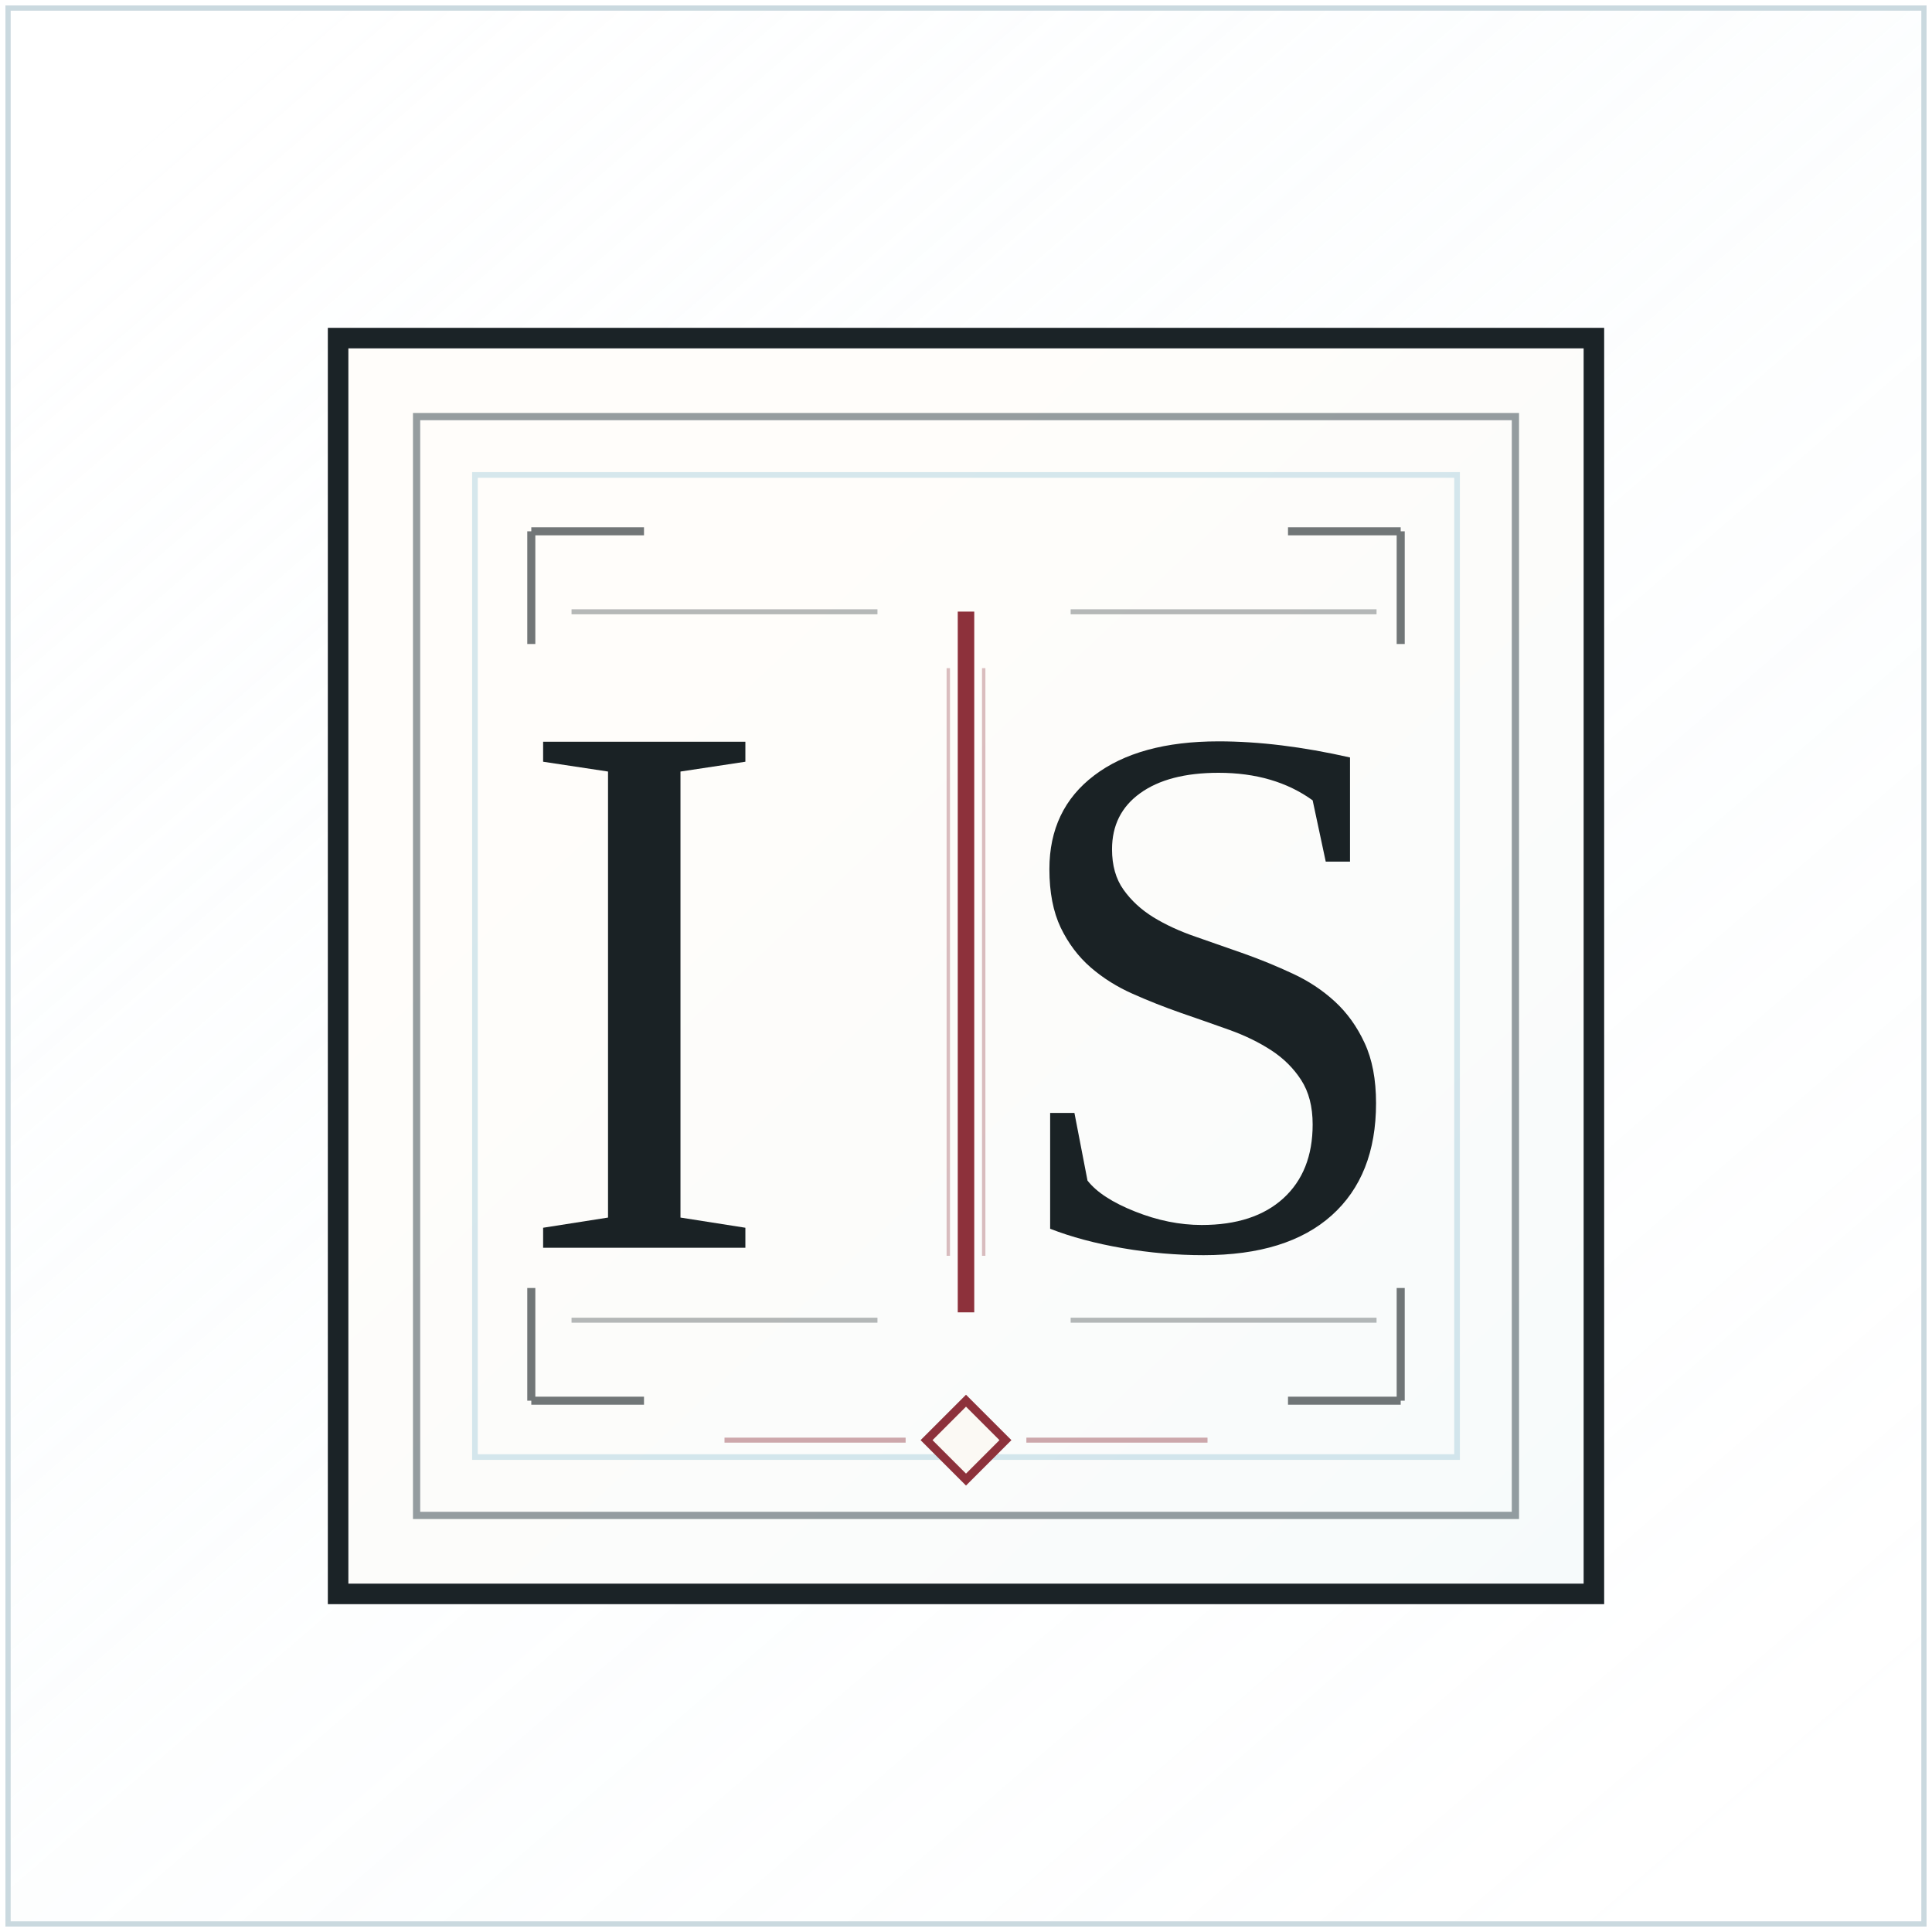
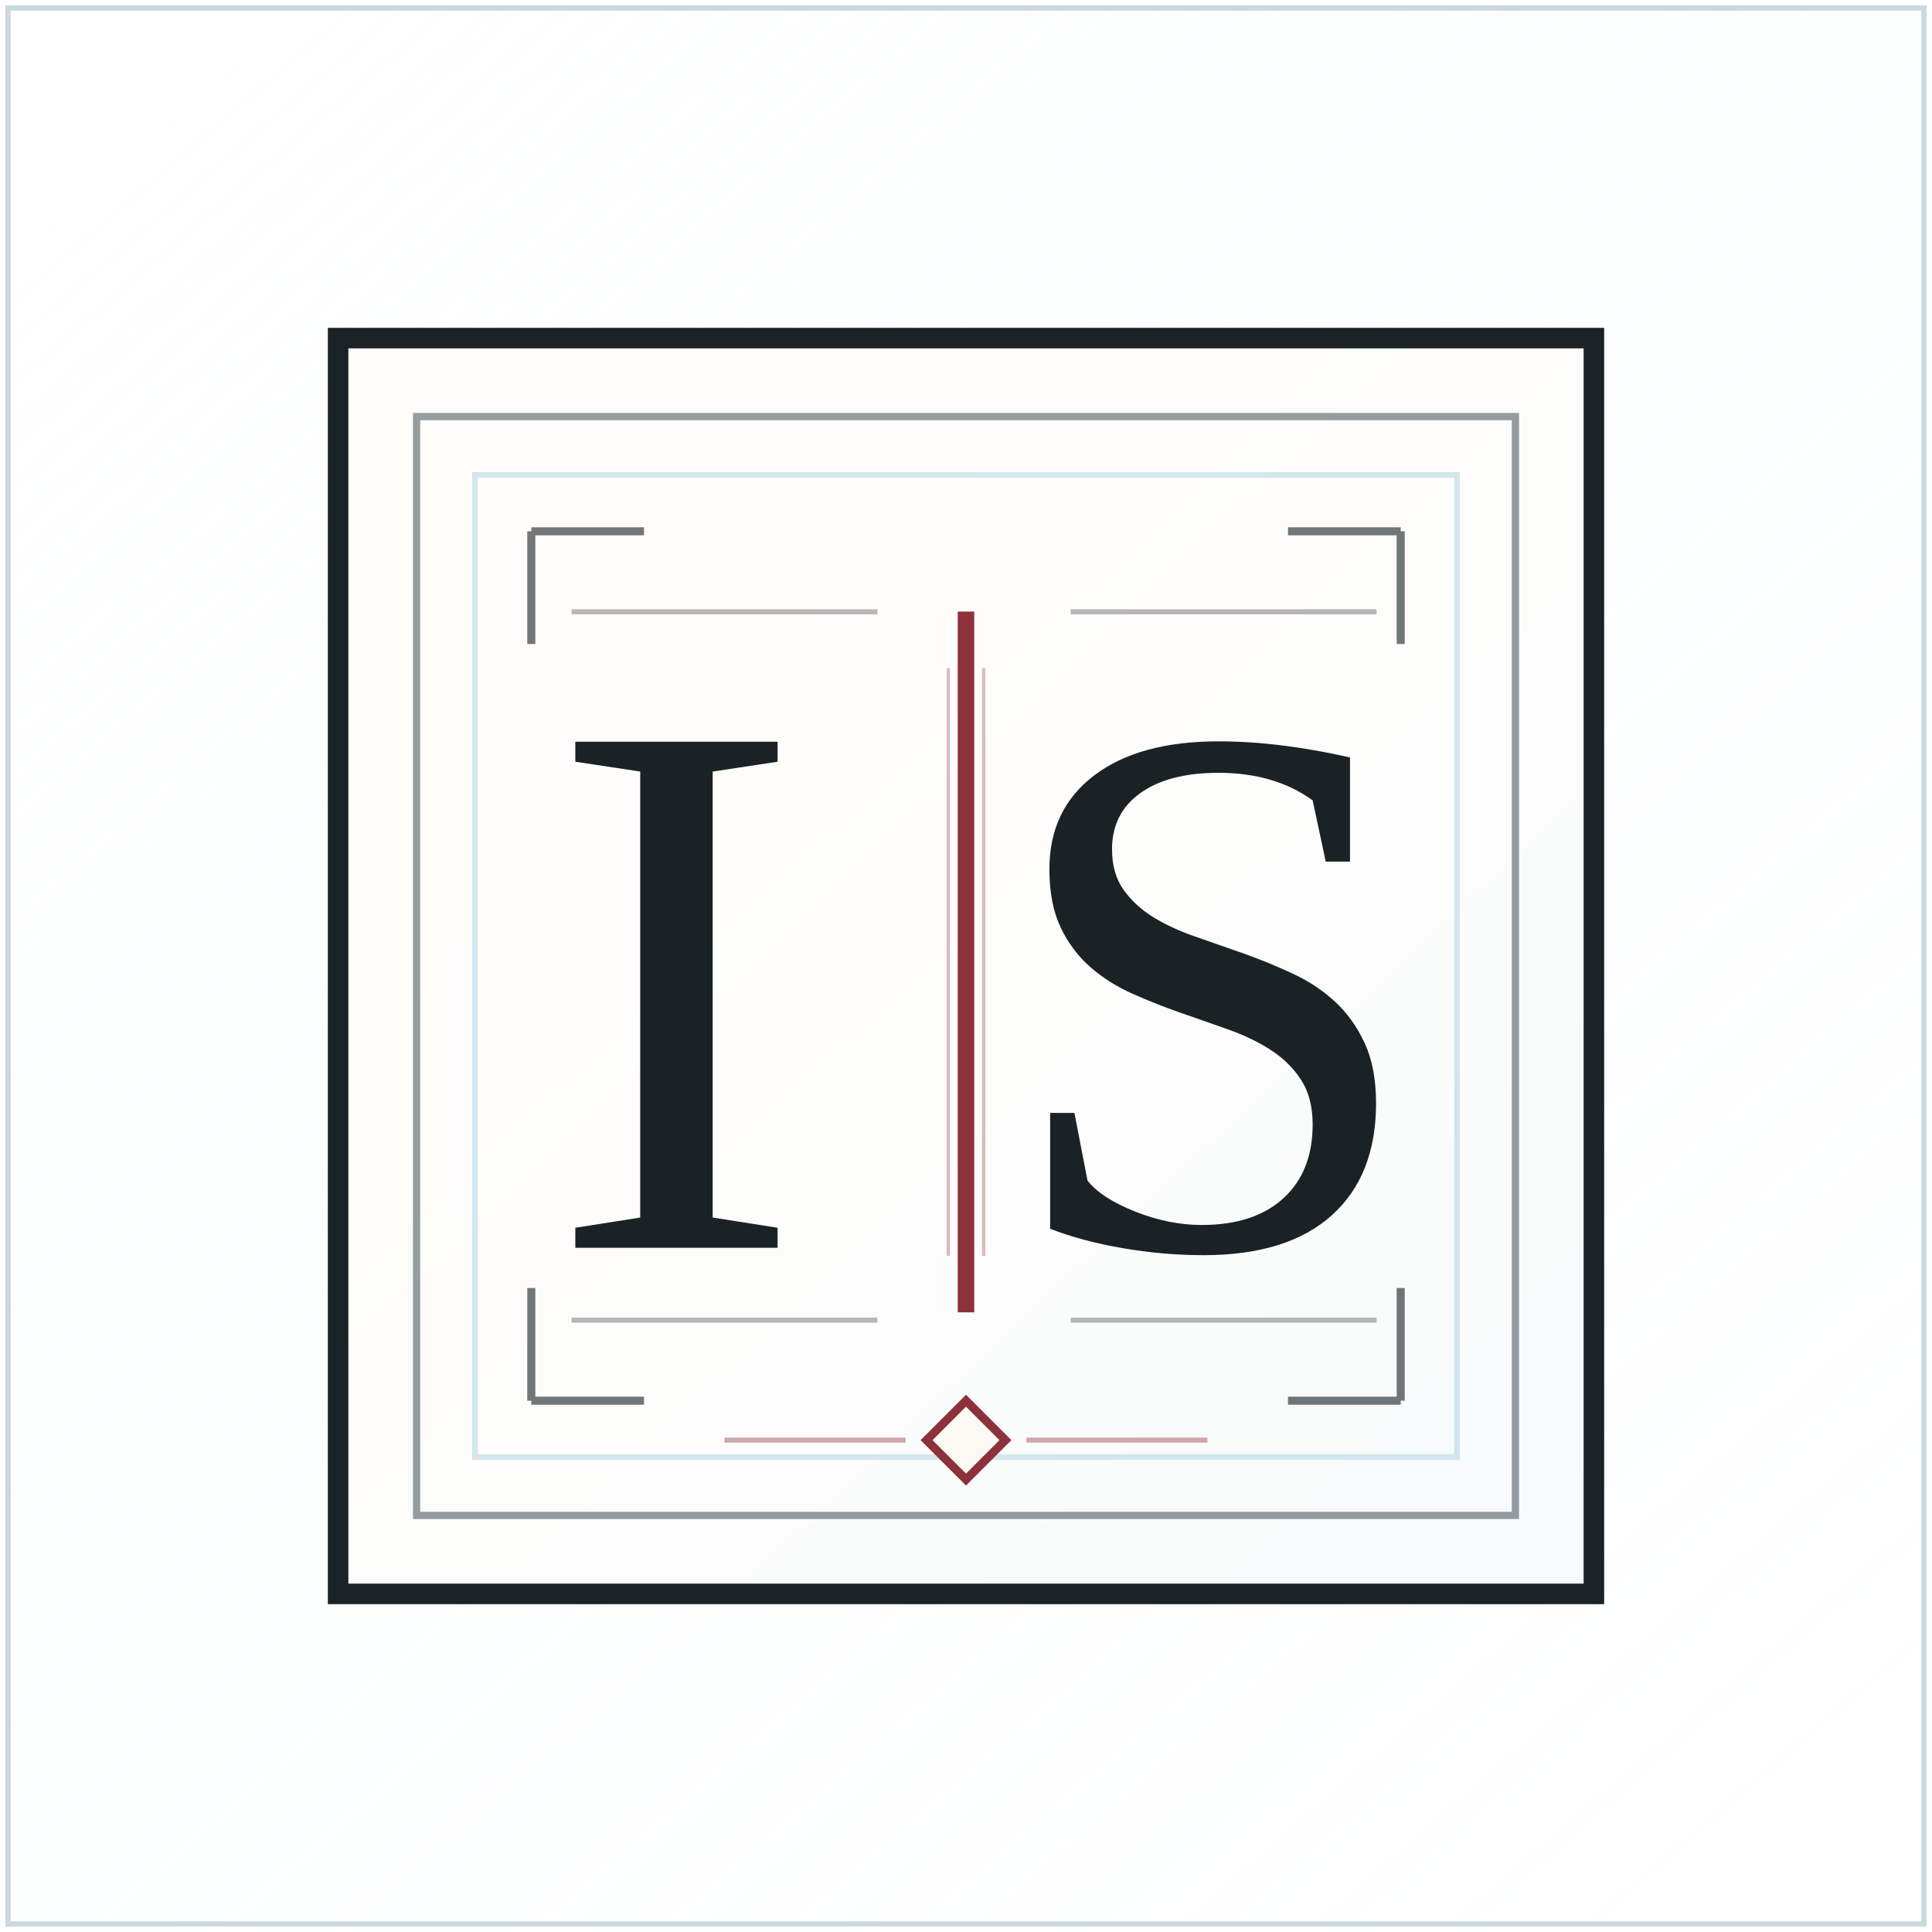
<svg xmlns="http://www.w3.org/2000/svg" width="240" height="240" viewBox="0 0 240 240" role="img" aria-label="IS monogram">
  <defs>
    <style>
      .mono { font-family: Georgia, "Times New Roman", serif; font-weight: 400; letter-spacing: -0.075em; }
    </style>
    <linearGradient id="paper" x1="42" x2="198" y1="38" y2="204" gradientUnits="userSpaceOnUse">
      <stop offset="0" stop-color="#fffdfa" />
      <stop offset=".62" stop-color="#f8fbfb" />
      <stop offset="1" stop-color="#eef7fb" />
    </linearGradient>
    <linearGradient id="glass" x1="25" x2="215" y1="10" y2="230" gradientUnits="userSpaceOnUse">
      <stop offset="0" stop-color="#ffffff" stop-opacity=".48" />
      <stop offset=".52" stop-color="#e9f5fa" stop-opacity=".18" />
      <stop offset="1" stop-color="#ffffff" stop-opacity=".28" />
    </linearGradient>
  </defs>
  <rect width="240" height="240" fill="transparent" />
  <rect x="1" y="1" width="238" height="238" fill="url(#glass)" stroke="#9eb9c5" stroke-width=".65" opacity=".55" />
  <g transform="translate(42 42)">
    <rect x="0" y="0" width="156" height="156" fill="url(#paper)" stroke="#1b2327" stroke-width="2.55" />
    <rect x="9.75" y="9.75" width="136.5" height="136.5" fill="none" stroke="#24343d" stroke-width=".9" opacity=".48" />
    <rect x="17" y="17" width="122" height="122" fill="none" stroke="#8dbed2" stroke-width=".7" opacity=".36" />
    <path d="M29 34H67M91 34H129M29 122H67M91 122H129" fill="none" stroke="#182226" stroke-width=".62" opacity=".32" />
    <path d="M24 24h14M24 24v14M132 24h-14M132 24v14M24 132h14M24 132v-14M132 132h-14M132 132v-14" fill="none" stroke="#1b2327" stroke-width="1" opacity=".62" />
    <line x1="78" y1="35" x2="78" y2="120" stroke="#8d313b" stroke-width="2.05" stroke-linecap="square" />
    <line x1="75.8" y1="41" x2="75.8" y2="114" stroke="#8d313b" stroke-width=".42" opacity=".32" />
    <line x1="80.2" y1="41" x2="80.2" y2="114" stroke="#8d313b" stroke-width=".42" opacity=".32" />
    <path d="M78 132 l4.9 4.9 l-4.9 4.9 l-4.9 -4.9 z" fill="#fbf9f4" stroke="#8d313b" stroke-width="1.05" />
    <path d="M70.5 136.9H48M85.5 136.9H108" fill="none" stroke="#8d313b" stroke-width=".62" opacity=".42" />
-     <text class="mono" x="22" y="113" font-size="96" fill="#1a2225">I</text>
+     <text class="mono" x="26" y="113" font-size="96" fill="#1a2225">I</text>
    <text class="mono" x="82" y="113" font-size="95" fill="#1a2225">S</text>
  </g>
</svg>
